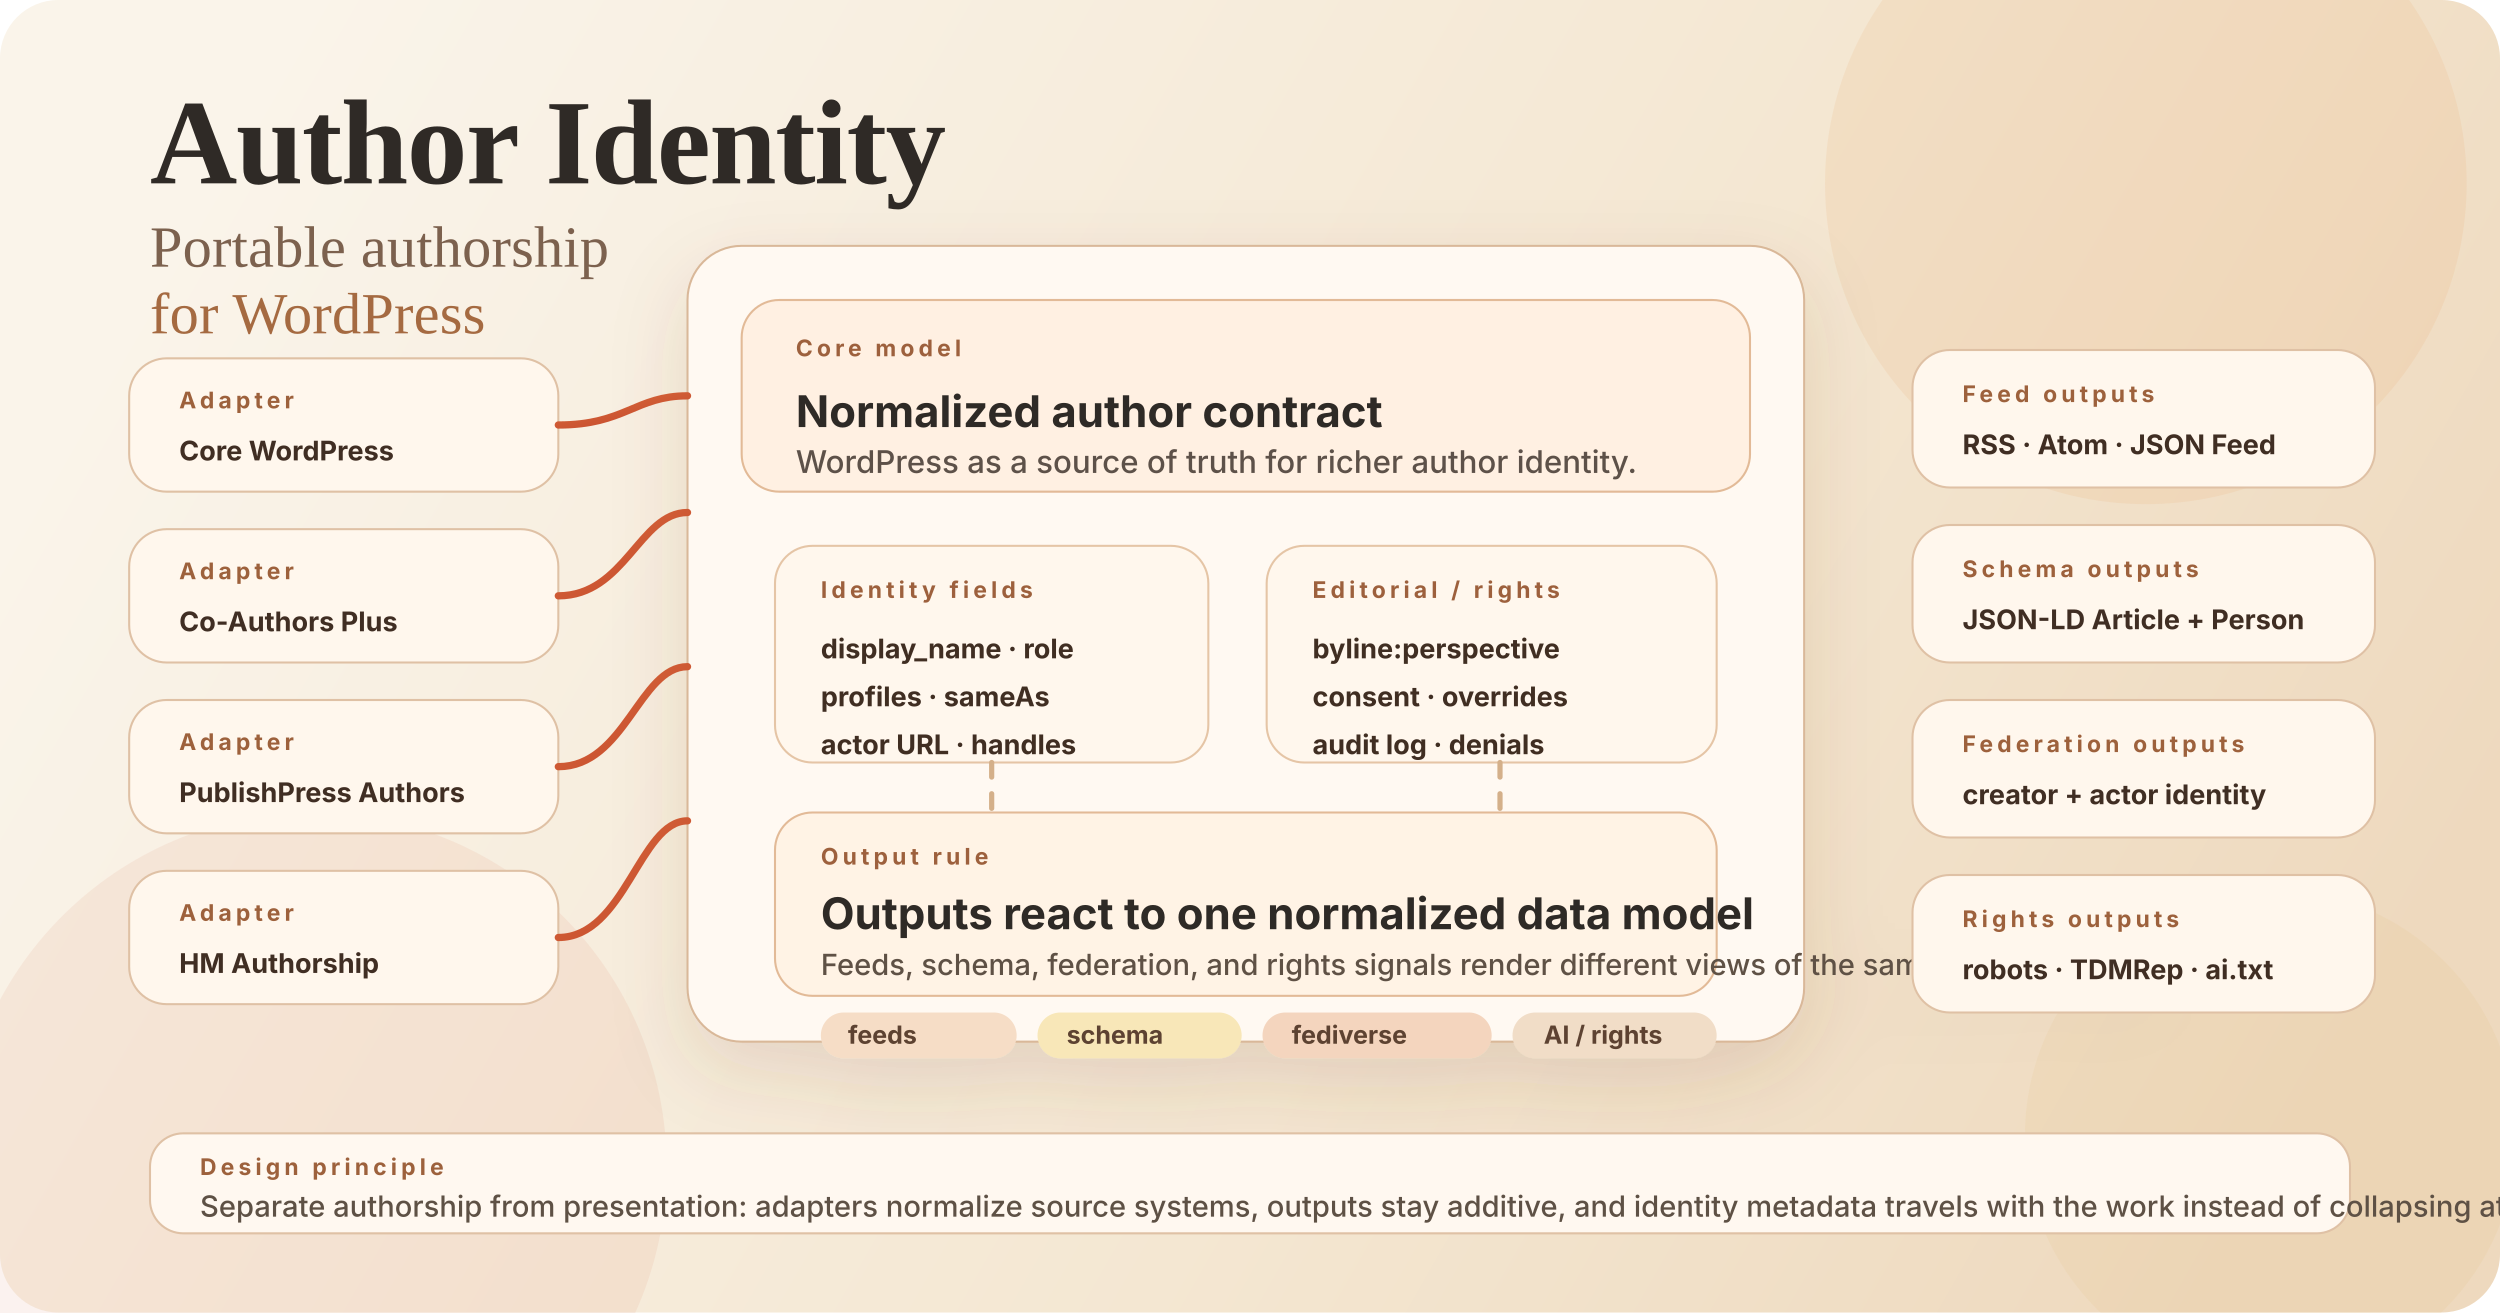
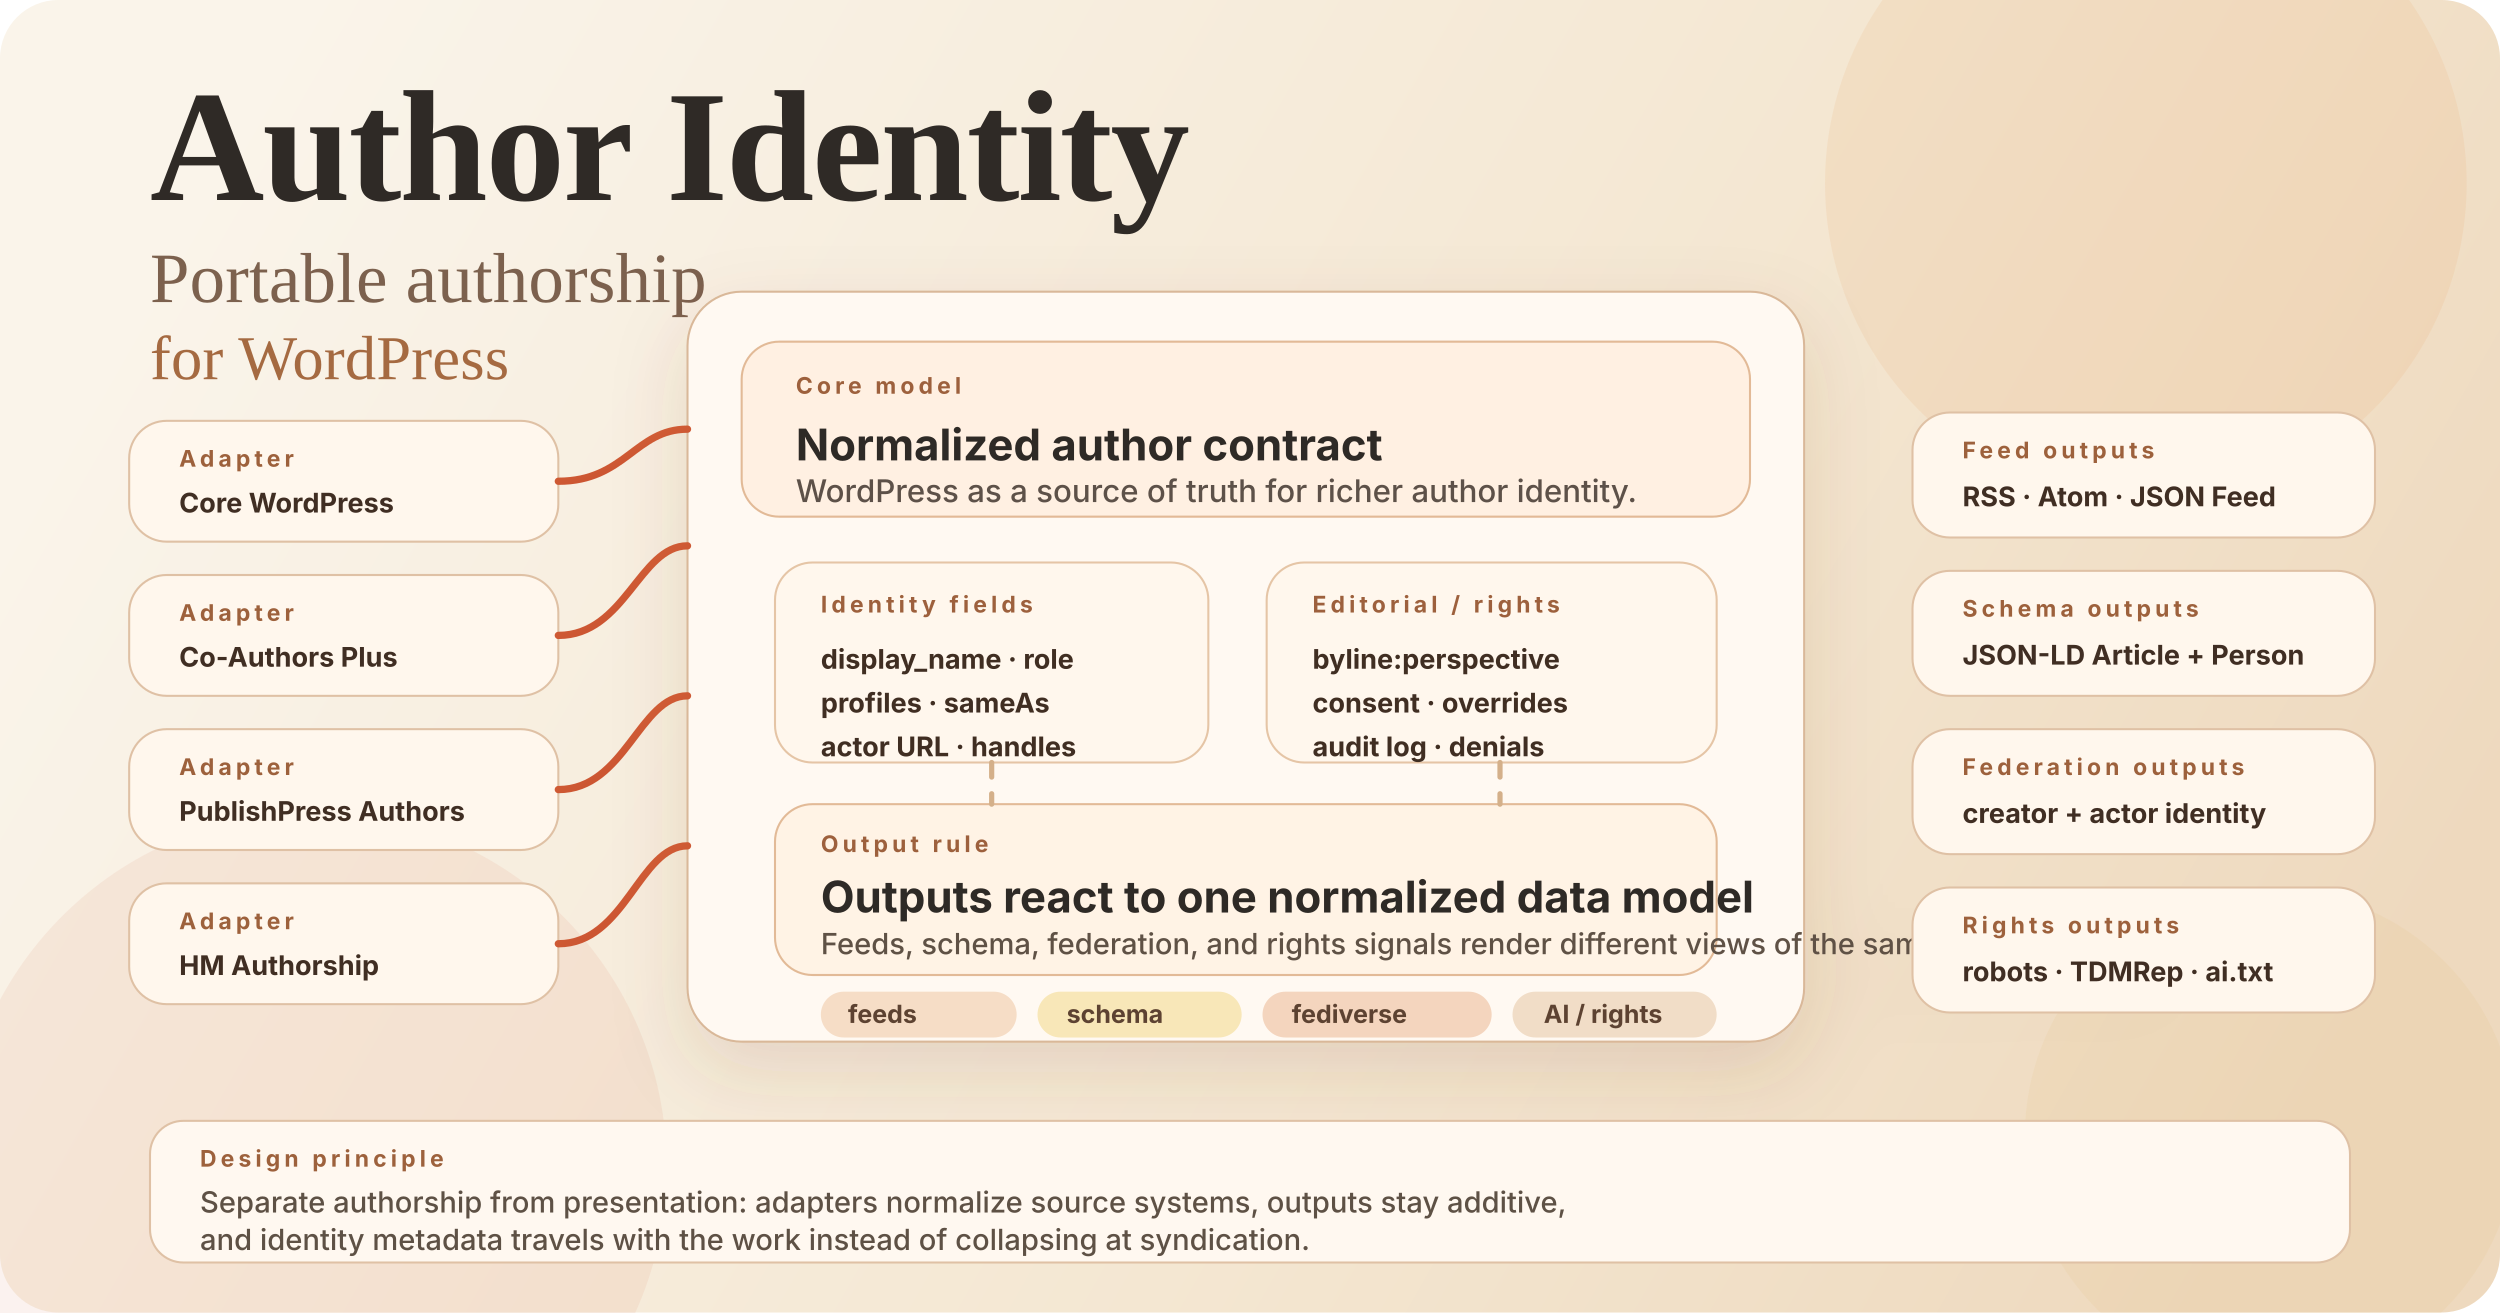
<svg xmlns="http://www.w3.org/2000/svg" width="1200" height="630" viewBox="0 0 1200 630" fill="none" role="img" aria-labelledby="title desc">
  <defs>
    <linearGradient id="bg" x1="120" y1="40" x2="1080" y2="590" gradientUnits="userSpaceOnUse">
      <stop stop-color="#FAF4EA" />
      <stop offset="0.6" stop-color="#F4E7D2" />
      <stop offset="1" stop-color="#EED9BE" />
    </linearGradient>
    <linearGradient id="warmAccent" x1="0" y1="0" x2="1" y2="1">
      <stop stop-color="#D96B3B" />
      <stop offset="1" stop-color="#C3472C" />
    </linearGradient>
    <linearGradient id="goldAccent" x1="0" y1="0" x2="1" y2="1">
      <stop stop-color="#D8A94B" />
      <stop offset="1" stop-color="#C98B2E" />
    </linearGradient>
    <filter id="shadow" x="-20%" y="-20%" width="140%" height="140%">
      <feDropShadow dx="0" dy="14" stdDeviation="18" flood-color="#7F4C27" flood-opacity="0.14" />
    </filter>
    <style>
      .eyebrow{font:700 11px ui-sans-serif,system-ui,-apple-system,BlinkMacSystemFont,"Segoe UI",sans-serif;letter-spacing:.18em;text-transform:uppercase;fill:#9D613C}
-       .hero-title{font:700 58px Baskerville,"Libre Baskerville","Times New Roman",serif;fill:#2F2A26;letter-spacing:-0.6px}
-       .hero-subtitle{font:400 28px Baskerville,"Libre Baskerville","Times New Roman",serif;fill:#7C614E;letter-spacing:0.1px}
-       .hero-third{font:400 28px Baskerville,"Libre Baskerville","Times New Roman",serif;fill:#A56A41;letter-spacing:0.1px}
+       .hero-title{font:700 76px Baskerville,"Libre Baskerville","Times New Roman",serif;fill:#2F2A26;letter-spacing:-0.9px}
+       .hero-subtitle{font:400 34px Baskerville,"Libre Baskerville","Times New Roman",serif;fill:#7C614E;letter-spacing:0.1px}
+       .hero-third{font:400 30px Baskerville,"Libre Baskerville","Times New Roman",serif;fill:#A56A41;letter-spacing:0.1px}
      .title{font:700 21px ui-sans-serif,system-ui,-apple-system,BlinkMacSystemFont,"Segoe UI",sans-serif;fill:#2F2A26}
      .subtitle{font:500 15px ui-sans-serif,system-ui,-apple-system,BlinkMacSystemFont,"Segoe UI",sans-serif;fill:#5D5148}
      .chip{font:700 13px ui-sans-serif,system-ui,-apple-system,BlinkMacSystemFont,"Segoe UI",sans-serif;fill:#402E23}
      .small{font:700 12px ui-sans-serif,system-ui,-apple-system,BlinkMacSystemFont,"Segoe UI",sans-serif;fill:#5D4330}
      .body{font:500 14px ui-sans-serif,system-ui,-apple-system,BlinkMacSystemFont,"Segoe UI",sans-serif;fill:#5E5145}
    </style>
  </defs>
  <rect width="1200" height="630" rx="28" fill="url(#bg)" />
  <circle cx="1030" cy="88" r="154" fill="#E79A58" opacity="0.12" />
  <circle cx="150" cy="560" r="170" fill="#D05538" opacity="0.08" />
  <circle cx="1090" cy="545" r="118" fill="#D8A94B" opacity="0.08" />
-   <text x="72" y="88" class="hero-title">Author Identity</text>
-   <text x="72" y="128" class="hero-subtitle">Portable authorship</text>
-   <text x="72" y="160" class="hero-third">for WordPress</text>
+   <text x="72" y="96" class="hero-title">Author Identity</text>
+   <text x="72" y="145" class="hero-subtitle">Portable authorship</text>
+   <text x="72" y="182" class="hero-third">for WordPress</text>
  <g filter="url(#shadow)">
-     <rect x="330" y="118" width="536" height="382" rx="26" fill="#FFF9F2" stroke="#D9B899" />
-     <rect x="356" y="144" width="484" height="92" rx="18" fill="#FFF0E2" stroke="#E2BA97" />
-     <text x="382" y="171" class="eyebrow">Core model</text>
-     <text x="382" y="205" class="title">Normalized author contract</text>
-     <text x="382" y="227" class="subtitle">WordPress as a source of truth for richer author identity.</text>
+     <rect x="330" y="140" width="536" height="360" rx="26" fill="#FFF9F2" stroke="#D9B899" />
+     <rect x="356" y="164" width="484" height="84" rx="18" fill="#FFF0E2" stroke="#E2BA97" />
+     <text x="382" y="189" class="eyebrow">Core model</text>
+     <text x="382" y="221" class="title">Normalized author contract</text>
+     <text x="382" y="241" class="subtitle">WordPress as a source of truth for richer author identity.</text>
    <g>
-       <rect x="372" y="262" width="208" height="104" rx="18" fill="#FFF7ED" stroke="#E5C5A6" />
-       <text x="394" y="287" class="eyebrow">Identity fields</text>
-       <text x="394" y="316" class="chip">display_name · role</text>
-       <text x="394" y="339" class="chip">profiles · sameAs</text>
-       <text x="394" y="362" class="chip">actor URL · handles</text>
+       <rect x="372" y="270" width="208" height="96" rx="18" fill="#FFF7ED" stroke="#E5C5A6" />
+       <text x="394" y="294" class="eyebrow">Identity fields</text>
+       <text x="394" y="321" class="chip">display_name · role</text>
+       <text x="394" y="342" class="chip">profiles · sameAs</text>
+       <text x="394" y="363" class="chip">actor URL · handles</text>
    </g>
    <g>
-       <rect x="608" y="262" width="216" height="104" rx="18" fill="#FFF7ED" stroke="#E5C5A6" />
-       <text x="630" y="287" class="eyebrow">Editorial / rights</text>
-       <text x="630" y="316" class="chip">byline:perspective</text>
-       <text x="630" y="339" class="chip">consent · overrides</text>
-       <text x="630" y="362" class="chip">audit log · denials</text>
+       <rect x="608" y="270" width="216" height="96" rx="18" fill="#FFF7ED" stroke="#E5C5A6" />
+       <text x="630" y="294" class="eyebrow">Editorial / rights</text>
+       <text x="630" y="321" class="chip">byline:perspective</text>
+       <text x="630" y="342" class="chip">consent · overrides</text>
+       <text x="630" y="363" class="chip">audit log · denials</text>
    </g>
    <g>
-       <rect x="372" y="390" width="452" height="88" rx="18" fill="#FFF3E5" stroke="#E2BA97" />
-       <text x="394" y="415" class="eyebrow">Output rule</text>
-       <text x="394" y="446" class="title">Outputs react to one normalized data model</text>
-       <text x="394" y="468" class="body">Feeds, schema, federation, and rights signals render different views of the same author contract.</text>
+       <rect x="372" y="386" width="452" height="82" rx="18" fill="#FFF3E5" stroke="#E2BA97" />
+       <text x="394" y="409" class="eyebrow">Output rule</text>
+       <text x="394" y="438" class="title">Outputs react to one normalized data model</text>
+       <text x="394" y="458" class="body">Feeds, schema, federation, and rights signals render different views of the same author contract.</text>
    </g>
-     <g transform="translate(394 486)">
+     <g transform="translate(394 476)">
      <rect width="94" height="22" rx="11" fill="#F6DDC6" />
      <text x="13" y="15" class="small">feeds</text>
    </g>
-     <g transform="translate(498 486)">
+     <g transform="translate(498 476)">
      <rect width="98" height="22" rx="11" fill="#F8E7B8" />
      <text x="14" y="15" class="small">schema</text>
    </g>
-     <g transform="translate(606 486)">
+     <g transform="translate(606 476)">
      <rect width="110" height="22" rx="11" fill="#F4D5BE" />
      <text x="14" y="15" class="small">fediverse</text>
    </g>
-     <g transform="translate(726 486)">
+     <g transform="translate(726 476)">
      <rect width="98" height="22" rx="11" fill="#F1DDC7" />
      <text x="15" y="15" class="small">AI / rights</text>
    </g>
  </g>
  <g>
-     <rect x="62" y="172" width="206" height="64" rx="18" fill="#FFF7ED" stroke="#DFC1A5" />
-     <text x="86" y="196" class="eyebrow">Adapter</text>
-     <text x="86" y="221" class="chip">Core WordPress</text>
-     <rect x="62" y="254" width="206" height="64" rx="18" fill="#FFF7ED" stroke="#DFC1A5" />
-     <text x="86" y="278" class="eyebrow">Adapter</text>
-     <text x="86" y="303" class="chip">Co-Authors Plus</text>
-     <rect x="62" y="336" width="206" height="64" rx="18" fill="#FFF7ED" stroke="#DFC1A5" />
-     <text x="86" y="360" class="eyebrow">Adapter</text>
-     <text x="86" y="385" class="chip">PublishPress Authors</text>
-     <rect x="62" y="418" width="206" height="64" rx="18" fill="#FFF7ED" stroke="#DFC1A5" />
-     <text x="86" y="442" class="eyebrow">Adapter</text>
-     <text x="86" y="467" class="chip">HM Authorship</text>
+     <rect x="62" y="202" width="206" height="58" rx="18" fill="#FFF7ED" stroke="#DFC1A5" />
+     <text x="86" y="224" class="eyebrow">Adapter</text>
+     <text x="86" y="246" class="chip">Core WordPress</text>
+     <rect x="62" y="276" width="206" height="58" rx="18" fill="#FFF7ED" stroke="#DFC1A5" />
+     <text x="86" y="298" class="eyebrow">Adapter</text>
+     <text x="86" y="320" class="chip">Co-Authors Plus</text>
+     <rect x="62" y="350" width="206" height="58" rx="18" fill="#FFF7ED" stroke="#DFC1A5" />
+     <text x="86" y="372" class="eyebrow">Adapter</text>
+     <text x="86" y="394" class="chip">PublishPress Authors</text>
+     <rect x="62" y="424" width="206" height="58" rx="18" fill="#FFF7ED" stroke="#DFC1A5" />
+     <text x="86" y="446" class="eyebrow">Adapter</text>
+     <text x="86" y="468" class="chip">HM Authorship</text>
  </g>
  <g>
-     <rect x="918" y="168" width="222" height="66" rx="18" fill="#FFF7ED" stroke="#DFC1A5" />
-     <text x="942" y="193" class="eyebrow">Feed outputs</text>
-     <text x="942" y="218" class="chip">RSS · Atom · JSON Feed</text>
-     <rect x="918" y="252" width="222" height="66" rx="18" fill="#FFF7ED" stroke="#DFC1A5" />
-     <text x="942" y="277" class="eyebrow">Schema outputs</text>
-     <text x="942" y="302" class="chip">JSON-LD Article + Person</text>
-     <rect x="918" y="336" width="222" height="66" rx="18" fill="#FFF7ED" stroke="#DFC1A5" />
-     <text x="942" y="361" class="eyebrow">Federation outputs</text>
-     <text x="942" y="386" class="chip">creator + actor identity</text>
-     <rect x="918" y="420" width="222" height="66" rx="18" fill="#FFF7ED" stroke="#DFC1A5" />
-     <text x="942" y="445" class="eyebrow">Rights outputs</text>
-     <text x="942" y="470" class="chip">robots · TDMRep · ai.txt</text>
+     <rect x="918" y="198" width="222" height="60" rx="18" fill="#FFF7ED" stroke="#DFC1A5" />
+     <text x="942" y="220" class="eyebrow">Feed outputs</text>
+     <text x="942" y="243" class="chip">RSS · Atom · JSON Feed</text>
+     <rect x="918" y="274" width="222" height="60" rx="18" fill="#FFF7ED" stroke="#DFC1A5" />
+     <text x="942" y="296" class="eyebrow">Schema outputs</text>
+     <text x="942" y="319" class="chip">JSON-LD Article + Person</text>
+     <rect x="918" y="350" width="222" height="60" rx="18" fill="#FFF7ED" stroke="#DFC1A5" />
+     <text x="942" y="372" class="eyebrow">Federation outputs</text>
+     <text x="942" y="395" class="chip">creator + actor identity</text>
+     <rect x="918" y="426" width="222" height="60" rx="18" fill="#FFF7ED" stroke="#DFC1A5" />
+     <text x="942" y="448" class="eyebrow">Rights outputs</text>
+     <text x="942" y="471" class="chip">robots · TDMRep · ai.txt</text>
  </g>
  <g stroke-linecap="round" stroke-linejoin="round" fill="none">
-     <path d="M268 204C300 204 305 190 330 190" stroke="url(#warmAccent)" stroke-width="3.5" />
-     <path d="M268 286C300 286 307 246 330 246" stroke="url(#warmAccent)" stroke-width="3.5" />
-     <path d="M268 368C300 368 307 320 330 320" stroke="url(#warmAccent)" stroke-width="3.5" />
-     <path d="M268 450C300 450 307 394 330 394" stroke="url(#warmAccent)" stroke-width="3.5" />
-     <path d="M866 201C892 201 900 201 918 201" stroke="url(#goldAccent)" stroke-width="3.5" />
-     <path d="M866 285C892 285 900 285 918 285" stroke="url(#goldAccent)" stroke-width="3.5" />
-     <path d="M866 369C892 369 900 369 918 369" stroke="url(#goldAccent)" stroke-width="3.5" />
-     <path d="M866 453C892 453 900 453 918 453" stroke="url(#goldAccent)" stroke-width="3.5" />
-     <path d="M476 366V390" stroke="#D4B08A" stroke-width="2.5" stroke-dasharray="7 8" />
-     <path d="M720 366V390" stroke="#D4B08A" stroke-width="2.5" stroke-dasharray="7 8" />
+     <path d="M268 231C300 231 305 206 330 206" stroke="url(#warmAccent)" stroke-width="3.5" />
+     <path d="M268 305C300 305 307 262 330 262" stroke="url(#warmAccent)" stroke-width="3.5" />
+     <path d="M268 379C300 379 307 334 330 334" stroke="url(#warmAccent)" stroke-width="3.5" />
+     <path d="M268 453C300 453 307 406 330 406" stroke="url(#warmAccent)" stroke-width="3.5" />
+     <path d="M866 228C892 228 900 228 918 228" stroke="url(#goldAccent)" stroke-width="3.5" />
+     <path d="M866 304C892 304 900 304 918 304" stroke="url(#goldAccent)" stroke-width="3.5" />
+     <path d="M866 380C892 380 900 380 918 380" stroke="url(#goldAccent)" stroke-width="3.5" />
+     <path d="M866 456C892 456 900 456 918 456" stroke="url(#goldAccent)" stroke-width="3.5" />
+     <path d="M476 366V386" stroke="#D4B08A" stroke-width="2.5" stroke-dasharray="7 8" />
+     <path d="M720 366V386" stroke="#D4B08A" stroke-width="2.5" stroke-dasharray="7 8" />
  </g>
  <g>
-     <rect x="72" y="544" width="1056" height="48" rx="16" fill="#FFF8F0" stroke="#DFC1A5" />
-     <text x="96" y="564" class="eyebrow">Design principle</text>
-     <text x="96" y="584" class="body">Separate authorship from presentation: adapters normalize source systems, outputs stay additive, and identity metadata travels with the work instead of collapsing at syndication.</text>
+     <rect x="72" y="538" width="1056" height="68" rx="16" fill="#FFF8F0" stroke="#DFC1A5" />
+     <text x="96" y="560" class="eyebrow">Design principle</text>
+     <text x="96" y="582" class="body">Separate authorship from presentation: adapters normalize source systems, outputs stay additive,</text>
+     <text x="96" y="600" class="body">and identity metadata travels with the work instead of collapsing at syndication.</text>
  </g>
</svg>
